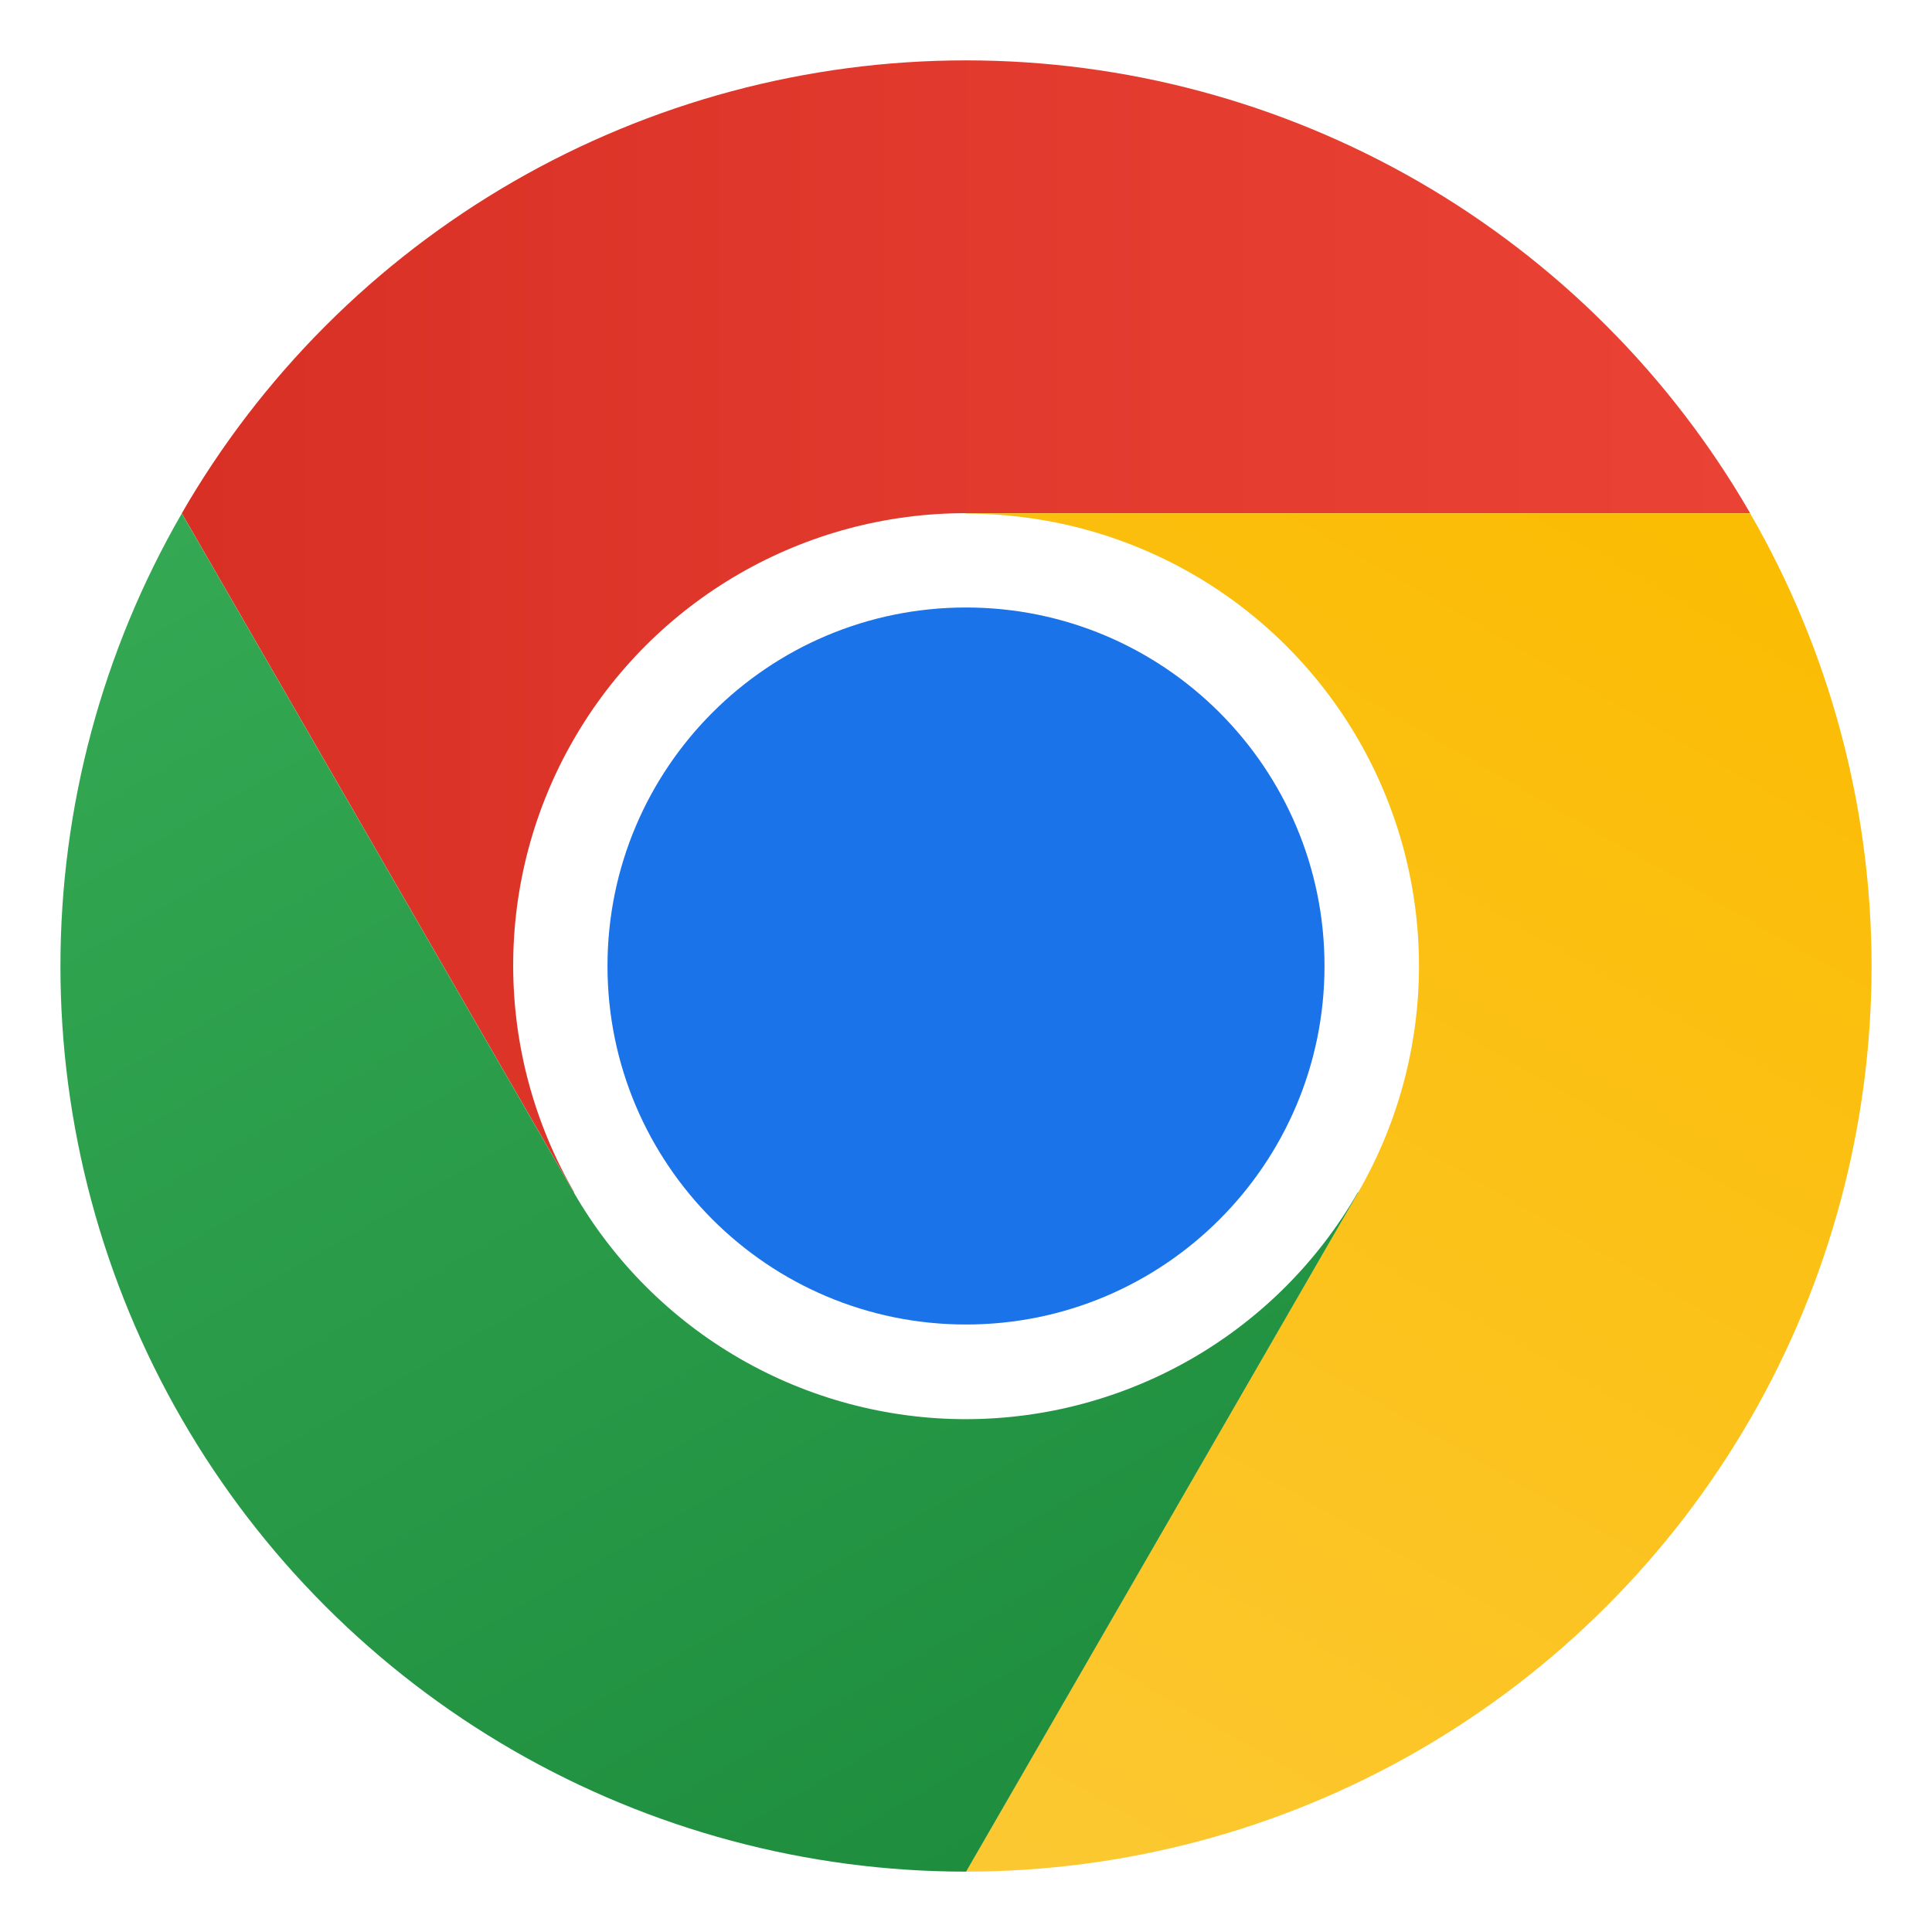
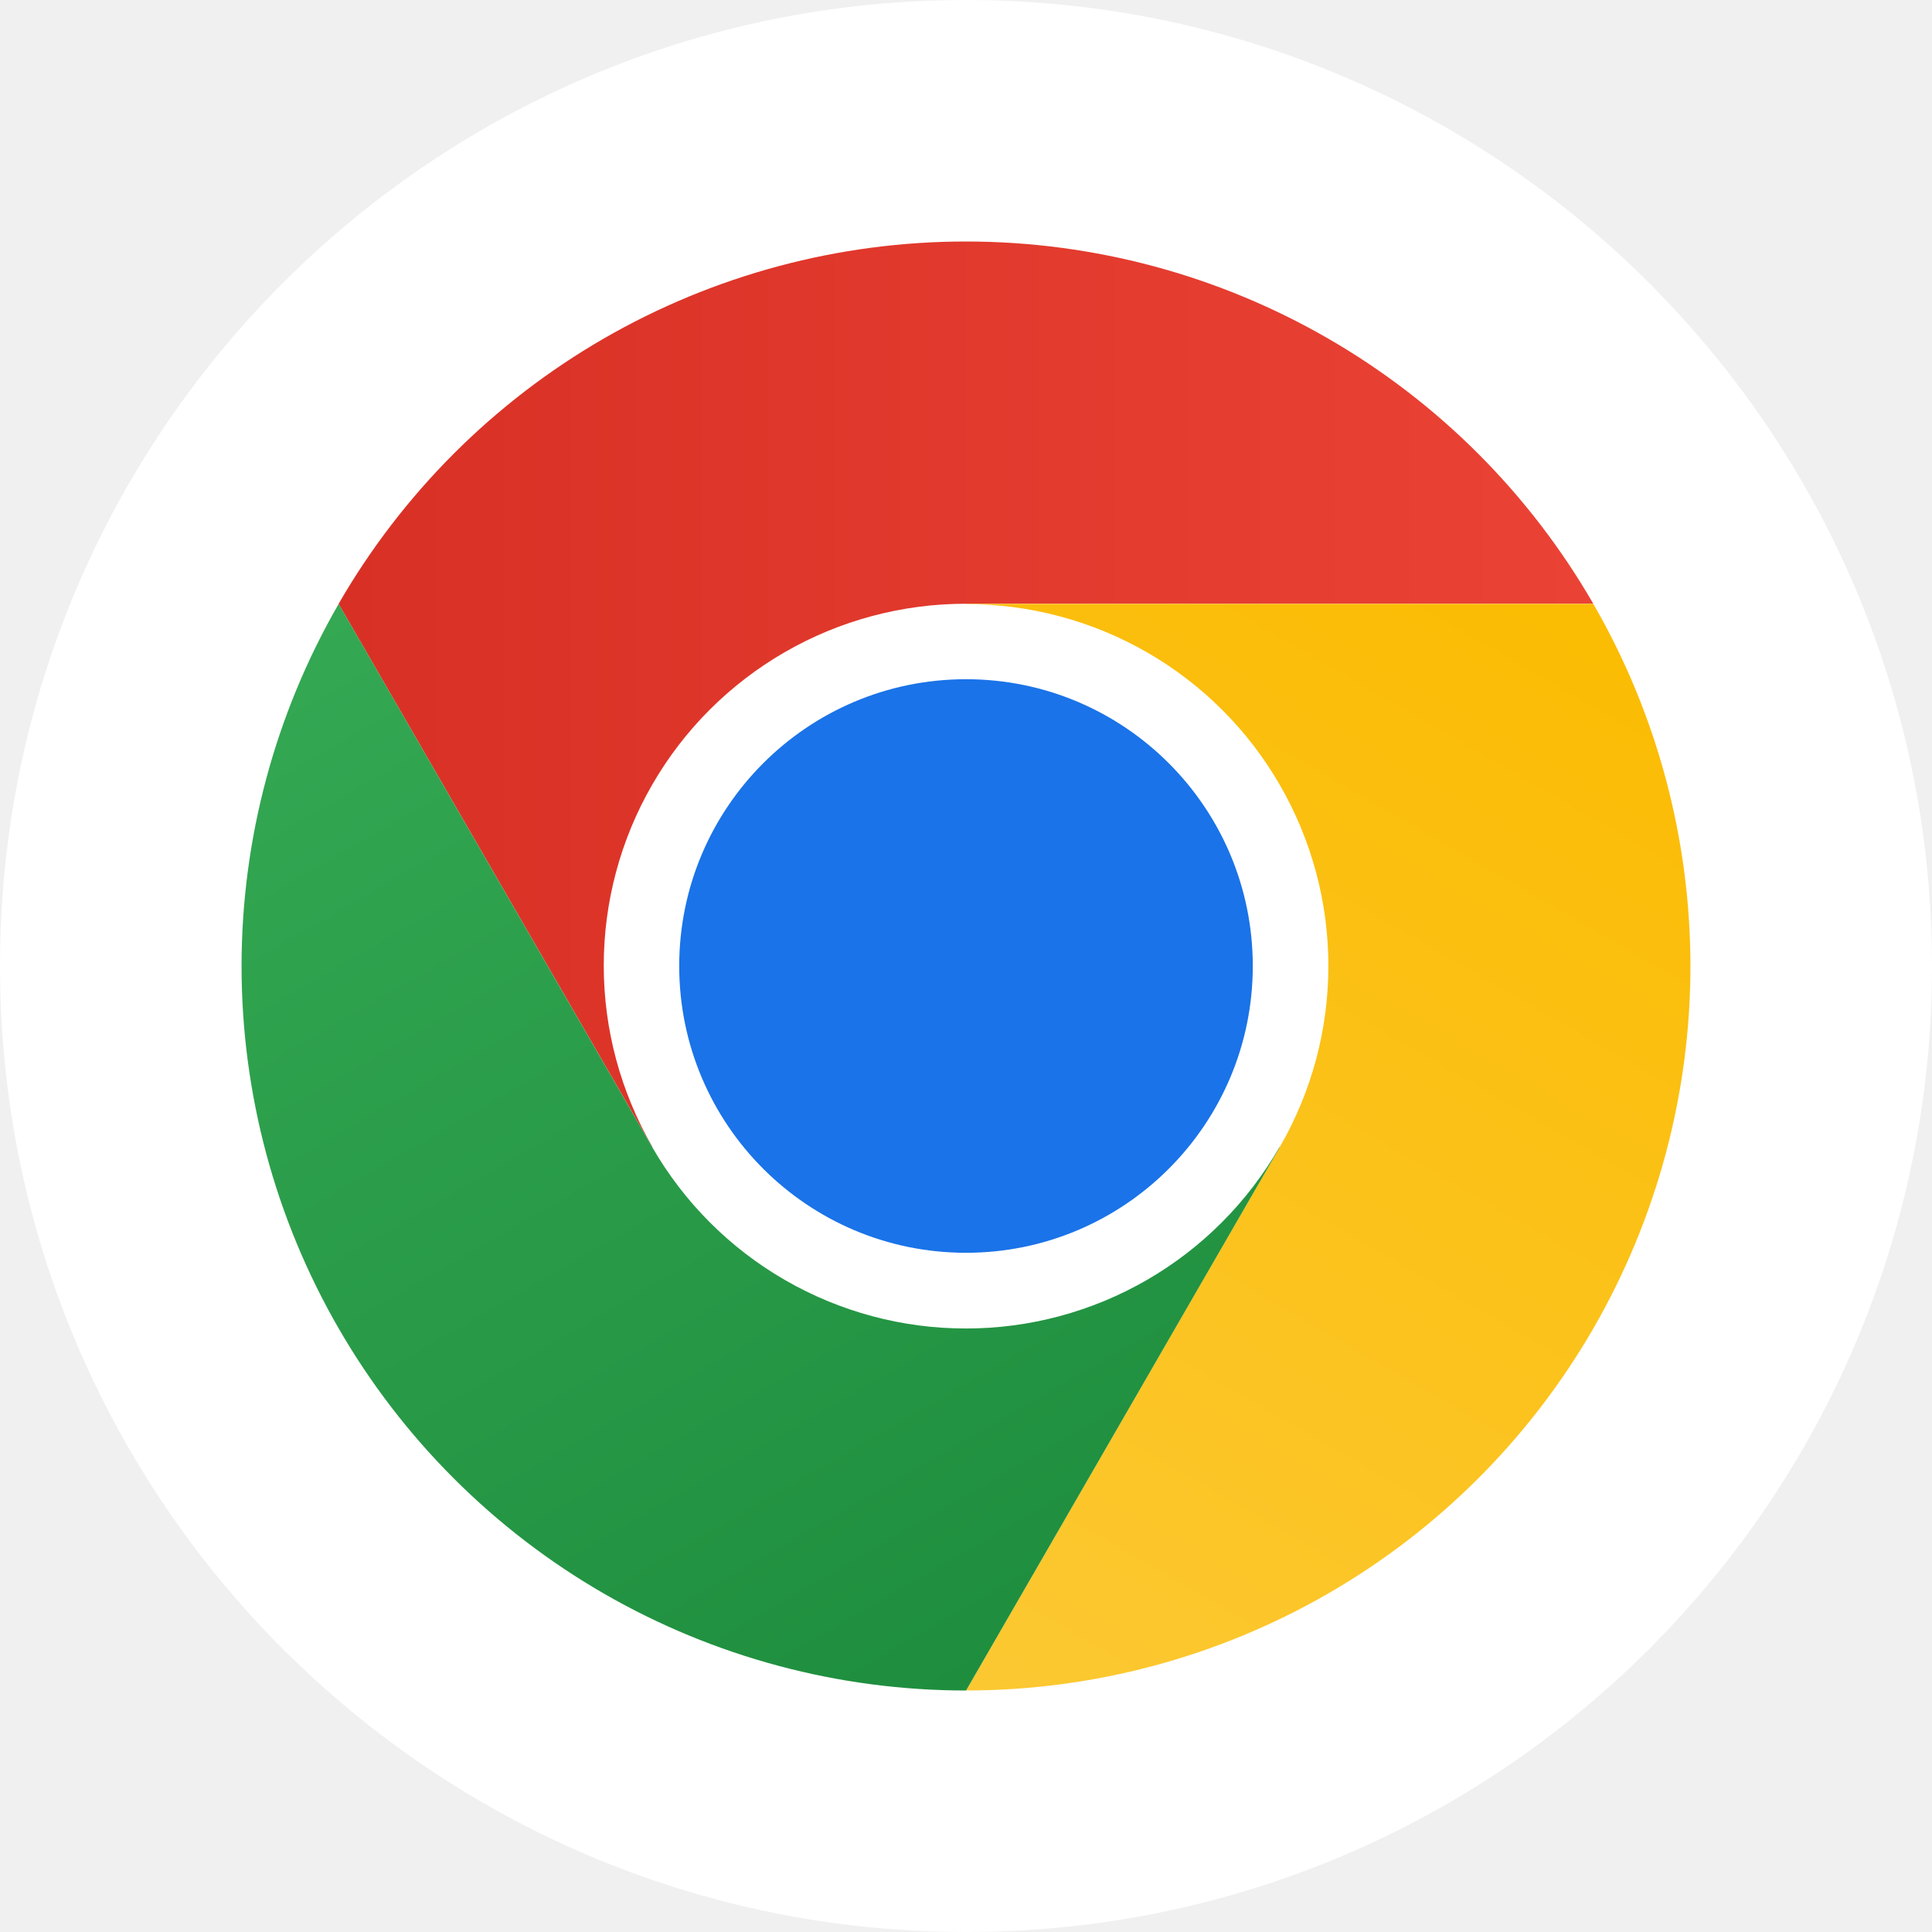
<svg xmlns="http://www.w3.org/2000/svg" width="32" height="32" viewBox="0 0 32 32" fill="none">
-   <rect width="32" height="32" fill="white" />
-   <g clip-path="url(#clip0_2428_93086)">
-     <path d="M16 23.497C20.142 23.497 23.5 20.139 23.5 15.997C23.5 11.855 20.142 8.497 16 8.497C11.858 8.497 8.5 11.855 8.5 15.997C8.5 20.139 11.858 23.497 16 23.497Z" fill="white" />
-     <path d="M16 8.5H28.988C27.672 6.22 25.779 4.326 23.499 3.009C21.218 1.693 18.632 1 15.999 1C13.366 1 10.78 1.694 8.5 3.01C6.22 4.327 4.327 6.221 3.011 8.502L9.505 19.75L9.511 19.748C8.85 18.609 8.501 17.316 8.5 15.999C8.498 14.682 8.844 13.388 9.502 12.248C10.16 11.107 11.107 10.16 12.248 9.502C13.389 8.844 14.683 8.498 16 8.5Z" fill="url(#paint0_linear_2428_93086)" />
-     <path d="M16 21.938C19.279 21.938 21.938 19.279 21.938 16C21.938 12.721 19.279 10.062 16 10.062C12.721 10.062 10.062 12.721 10.062 16C10.062 19.279 12.721 21.938 16 21.938Z" fill="#1A73E8" />
-     <path d="M22.494 19.752L16 31C18.633 31 21.22 30.308 23.5 28.991C25.78 27.675 27.674 25.781 28.99 23.501C30.306 21.221 30.999 18.634 30.999 16.001C30.998 13.368 30.304 10.782 28.987 8.502H15.999L15.998 8.508C17.314 8.505 18.609 8.85 19.75 9.507C20.891 10.164 21.839 11.111 22.498 12.251C23.157 13.391 23.503 14.685 23.503 16.002C23.502 17.319 23.154 18.612 22.494 19.752Z" fill="url(#paint1_linear_2428_93086)" />
-     <path d="M9.505 19.752L3.011 8.504C1.694 10.784 1.001 13.37 1.001 16.003C1.001 18.636 1.694 21.223 3.011 23.503C4.327 25.783 6.221 27.676 8.501 28.992C10.782 30.308 13.369 31.001 16.002 31L22.496 19.752L22.491 19.748C21.835 20.889 20.89 21.838 19.75 22.498C18.61 23.157 17.317 23.505 16 23.506C14.683 23.506 13.389 23.159 12.249 22.5C11.109 21.841 10.162 20.893 9.505 19.752Z" fill="url(#paint2_linear_2428_93086)" />
+   <path d="M0 16C0 7.163 7.163 0 16 0V0C24.837 0 32 7.163 32 16V16C32 24.837 24.837 32 16 32V32C7.163 32 0 24.837 0 16V16Z" fill="white" />
+   <g clip-path="url(#clip0_3509_49813)">
+     <path d="M16 21.997C19.314 21.997 22 19.311 22 15.997C22 12.683 19.314 9.997 16 9.997C12.686 9.997 10 12.683 10 15.997C10 19.311 12.686 21.997 16 21.997Z" fill="white" />
+     <path d="M16 10H26.39C25.337 8.176 23.823 6.661 21.999 5.608C20.175 4.554 18.105 4 15.999 4C13.893 4 11.823 4.555 9.999 5.608C8.175 6.662 6.661 8.177 5.608 10.002L10.804 19L10.808 18.999C10.28 18.087 10.001 17.053 10 15.999C9.999 14.946 10.275 13.911 10.802 12.998C11.328 12.085 12.086 11.328 12.998 10.802C13.911 10.275 14.946 9.999 16 10Z" fill="url(#paint0_linear_3509_49813)" />
+     <path d="M16 20.75C18.623 20.75 20.75 18.623 20.75 16C20.75 13.377 18.623 11.25 16 11.25C13.377 11.25 11.25 13.377 11.25 16C11.25 18.623 13.377 20.75 16 20.75Z" fill="#1A73E8" />
+     <path d="M21.195 19.001L16 28C18.107 28 20.176 27.446 22 26.393C23.824 25.34 25.339 23.825 26.392 22.001C27.445 20.176 27.999 18.107 27.999 16.001C27.998 13.894 27.444 11.825 26.39 10.002H15.999L15.998 10.006C17.052 10.004 18.087 10.28 19 10.806C19.913 11.331 20.671 12.088 21.198 13.001C21.725 13.913 22.003 14.948 22.002 16.001C22.002 17.055 21.723 18.09 21.195 19.001Z" fill="url(#paint1_linear_3509_49813)" />
+     <path d="M10.804 19.002L5.609 10.003C4.556 11.827 4.001 13.896 4.001 16.003C4.001 18.109 4.555 20.178 5.609 22.002C6.662 23.826 8.177 25.341 10.001 26.394C11.826 27.447 13.895 28 16.001 28L21.197 19.001L21.193 18.998C20.668 19.911 19.912 20.67 19 21.198C18.088 21.726 17.053 22.004 16 22.004C14.946 22.005 13.911 21.727 12.999 21.2C12.087 20.673 11.33 19.915 10.804 19.002Z" fill="url(#paint2_linear_3509_49813)" />
  </g>
  <defs>
-     <linearGradient id="paint0_linear_2428_93086" x1="3.011" y1="10.375" x2="28.988" y2="10.375" gradientUnits="userSpaceOnUse">
+     <linearGradient id="paint0_linear_3509_49813" x1="5.608" y1="11.5" x2="26.39" y2="11.5" gradientUnits="userSpaceOnUse">
      <stop stop-color="#D93025" />
      <stop offset="1" stop-color="#EA4335" />
    </linearGradient>
-     <linearGradient id="paint1_linear_2428_93086" x1="13.951" y1="30.799" x2="26.94" y2="8.302" gradientUnits="userSpaceOnUse">
+     <linearGradient id="paint1_linear_3509_49813" x1="14.361" y1="27.84" x2="24.752" y2="9.842" gradientUnits="userSpaceOnUse">
      <stop stop-color="#FCC934" />
      <stop offset="1" stop-color="#FBBC04" />
    </linearGradient>
-     <linearGradient id="paint2_linear_2428_93086" x1="17.624" y1="30.064" x2="4.635" y2="7.566" gradientUnits="userSpaceOnUse">
+     <linearGradient id="paint2_linear_3509_49813" x1="17.299" y1="27.251" x2="6.908" y2="9.253" gradientUnits="userSpaceOnUse">
      <stop stop-color="#1E8E3E" />
      <stop offset="1" stop-color="#34A853" />
    </linearGradient>
-     <clipPath id="clip0_2428_93086">
-       <rect width="30" height="30" fill="white" transform="translate(1 1)" />
+     <clipPath id="clip0_3509_49813">
+       <rect width="24" height="24" fill="white" transform="translate(4 4)" />
    </clipPath>
  </defs>
</svg>
